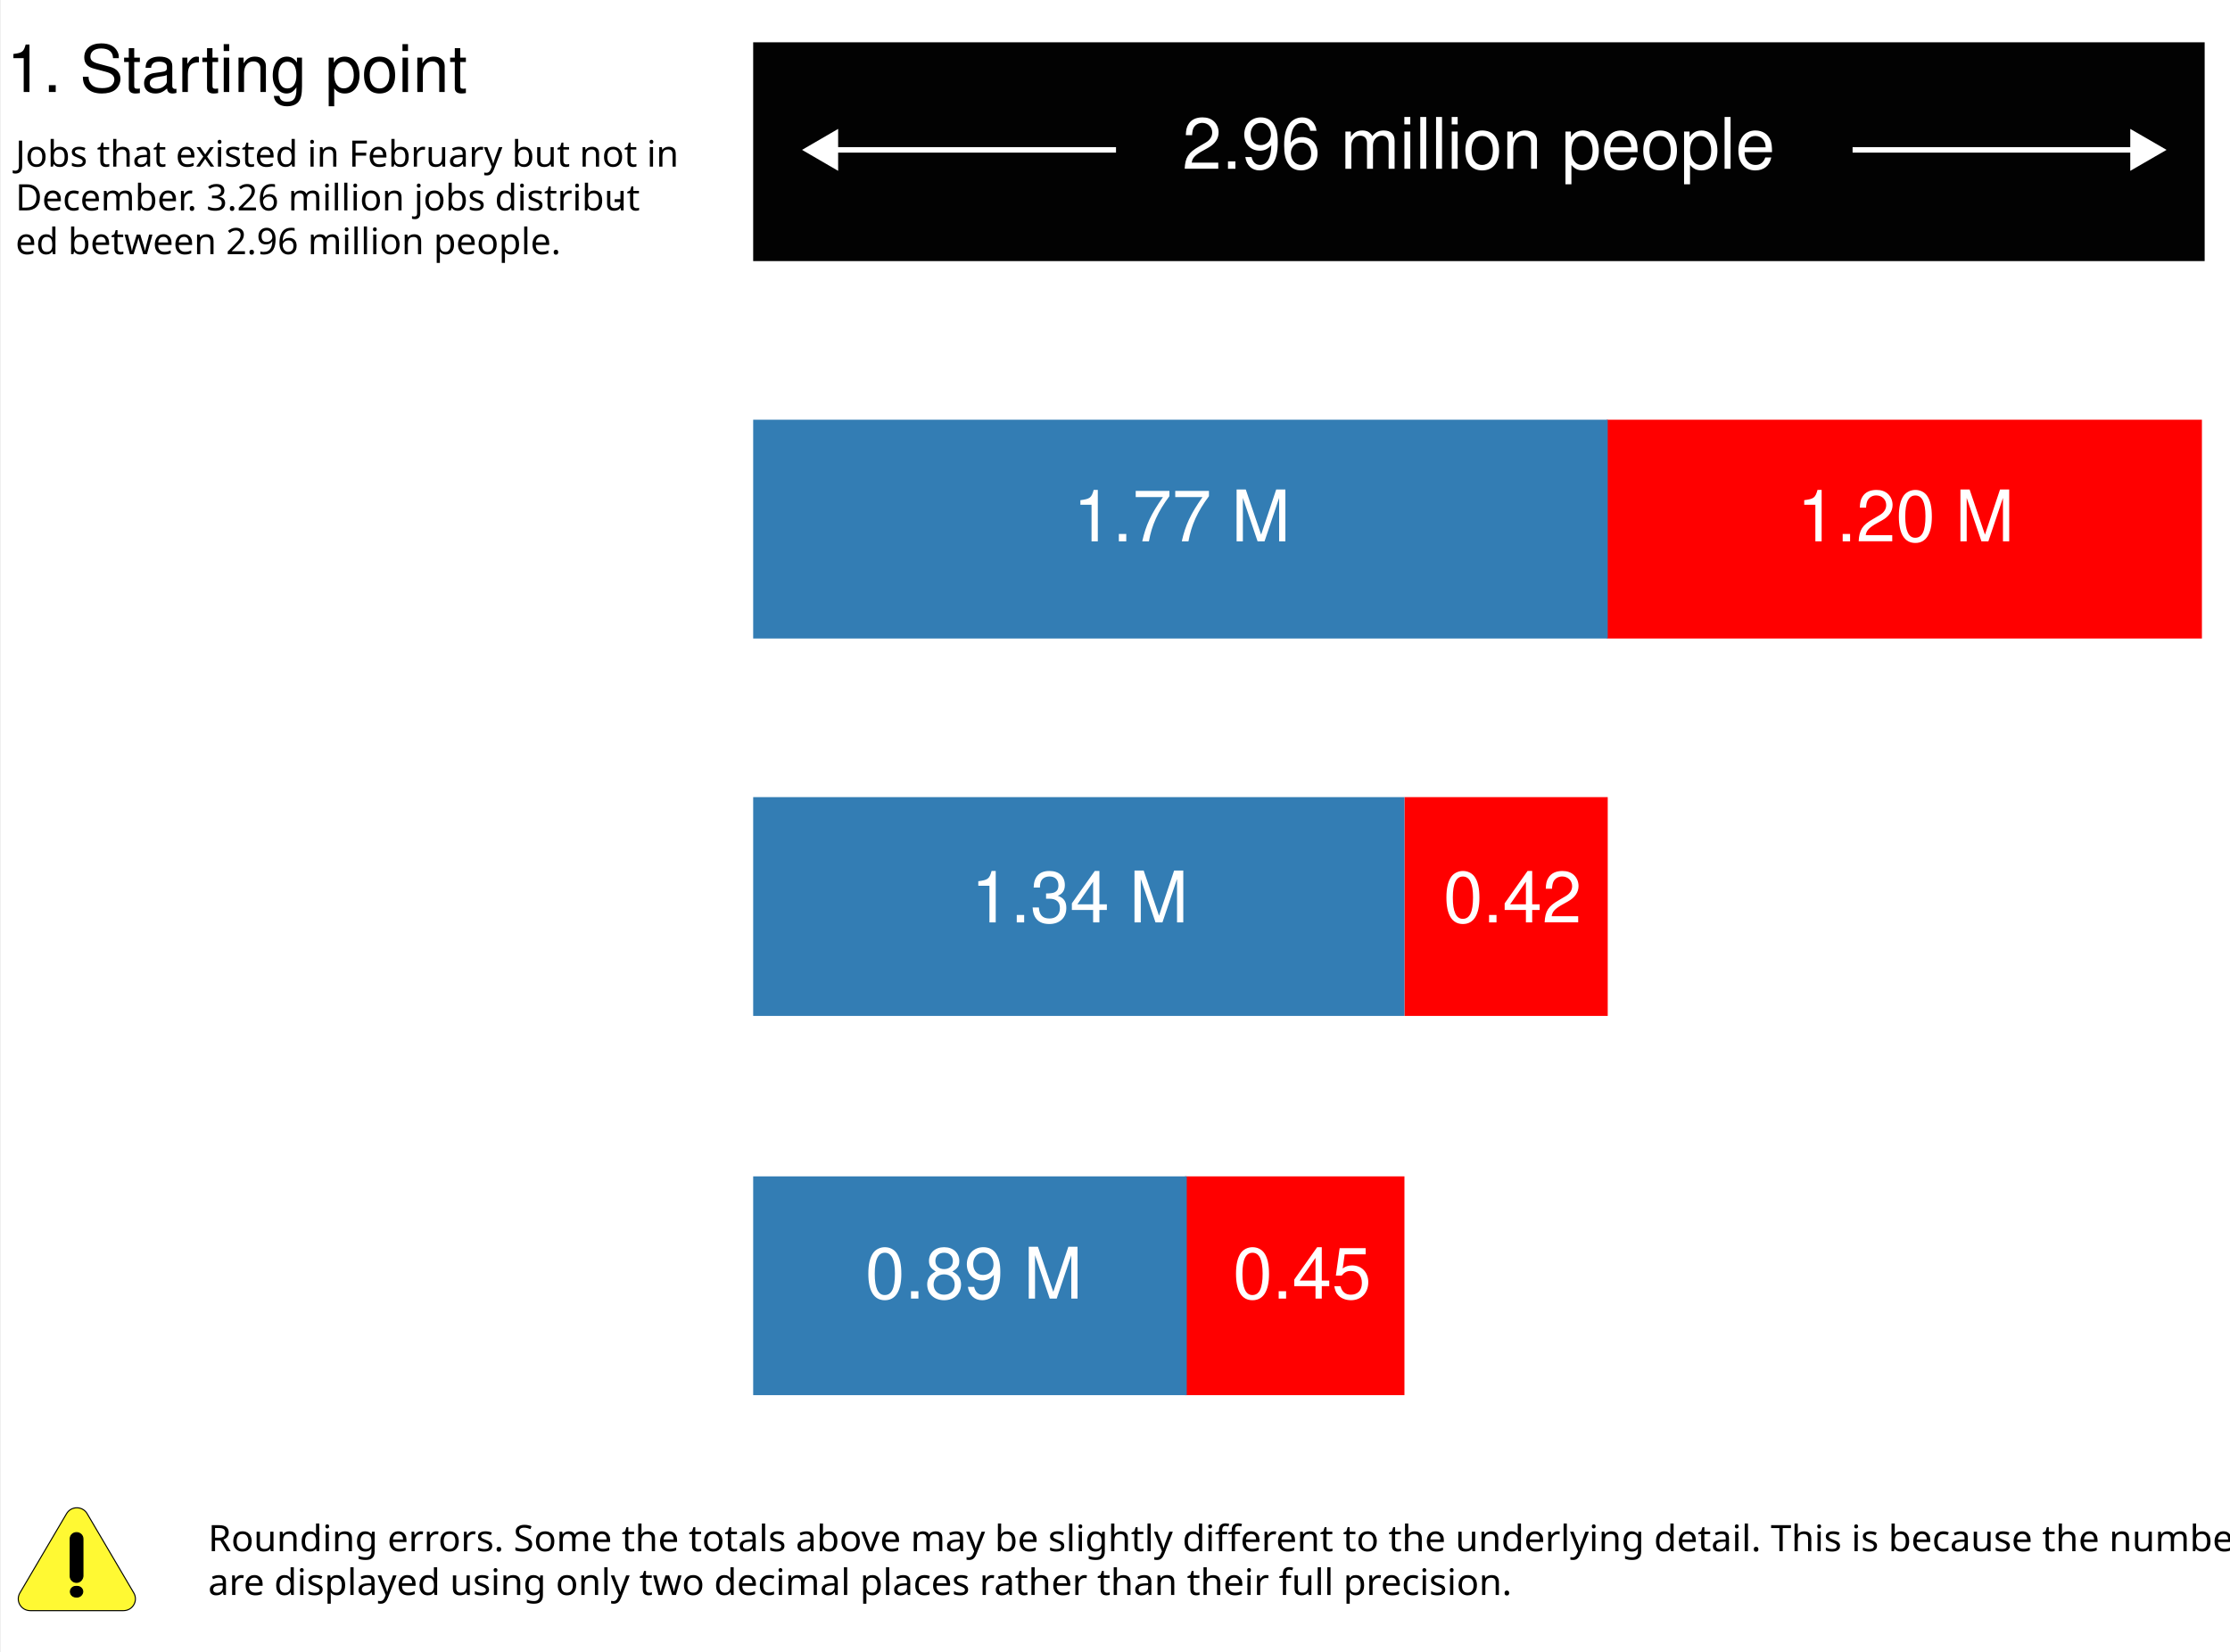
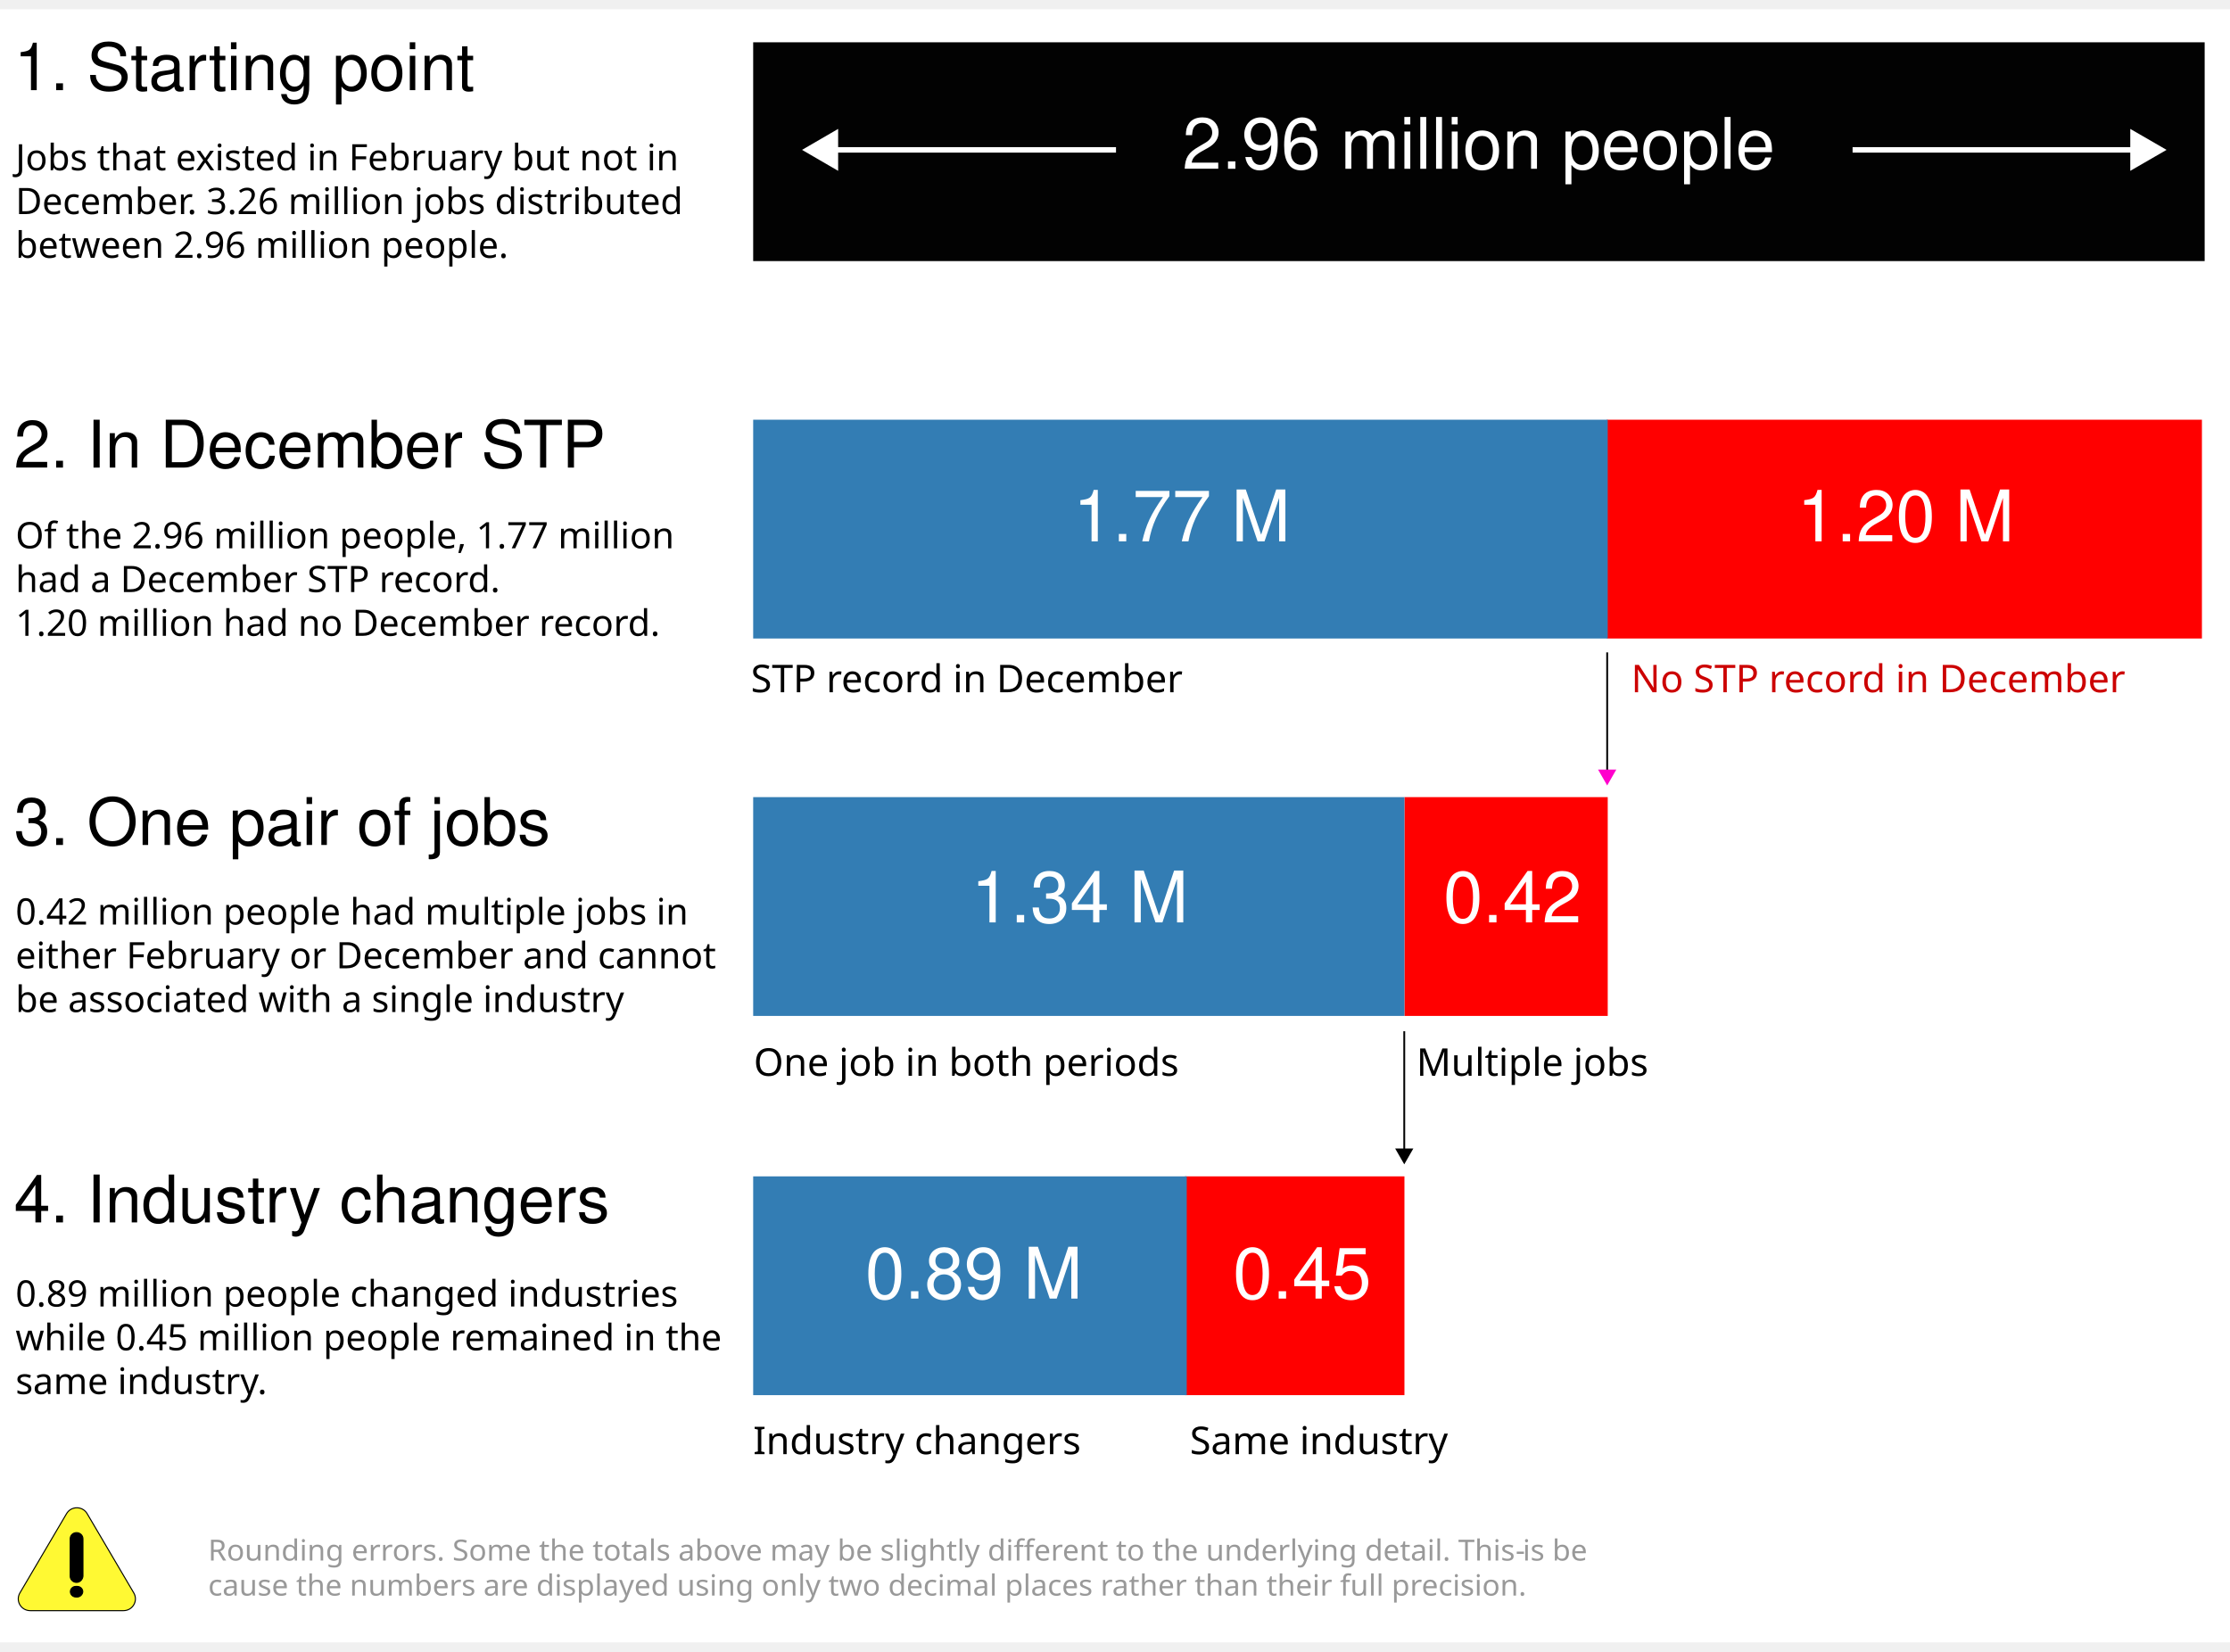
<svg xmlns="http://www.w3.org/2000/svg" version="1.1" x="0px" y="0px" viewBox="0 0 1223.1 905.8" style="enable-background:new 0 0 1223.1 905.8;" xml:space="preserve">
  <style type="text/css">
	.st0{fill:#FFFFFF;}
	.st1{fill:none;stroke:#000000;stroke-width:0.373;stroke-miterlimit:10;}
	.st2{fill:#FFF933;stroke:#000000;stroke-width:0.571;stroke-miterlimit:10;}
	.st3{stroke:#000000;stroke-width:0.571;stroke-miterlimit:10;}
	.st4{fill:none;}
- 	.st5{font-family:'Helvetica-Light';}
- 	.st6{font-size:20px;}
- 	.st7{font-family:'Helvetica';}
- 	.st8{font-size:36px;}
- 	.st9{fill:#FF0000;}
- 	.st10{fill:#337DB4;}
- 	.st11{fill:#020202;}
- 	.st12{fill:none;stroke:#FFFFFF;stroke-width:3;stroke-miterlimit:10;}
+ 	.st5{fill:#999999;}
+ 	.st6{font-family:'Helvetica-Light';}
+ 	.st7{font-size:16px;}
+ 	.st8{fill:#FF0000;}
+ 	.st9{fill:#337DB4;}
+ 	.st10{fill:#020202;}
+ 	.st11{fill:none;stroke:#FFFFFF;stroke-width:3;stroke-miterlimit:10;}
+ 	.st12{font-family:'Helvetica';}
	.st13{font-size:39px;}
+ 	.st14{fill:#FFFFFF;stroke:#000000;stroke-miterlimit:10;}
+ 	.st15{fill:#FF00CC;}
+ 	.st16{font-size:21px;}
+ 	.st17{fill:#CC0000;}
+ 	.st18{font-size:36px;}
+ 	.st19{font-size:20px;}
</style>
  <g id="background_x5F_rectangle">
-     <rect x="0.5" y="-2.1" class="st0" width="1223.1" height="910" />
+     <rect x="0" y="5.1" class="st0" width="1223.1" height="895.7" />
  </g>
  <g id="warning_x5F_symbol">
    <path class="st1" d="M27,853.8L27,853.8c-6.8,11.5,1.7,25.9,15.3,25.9l0,0c13.5,0,22-14.4,15.3-25.9l0,0   C50.6,842.3,33.7,842.3,27,853.8z" />
    <path class="st2" d="M36.5,830.2l-25.6,43.5c-2.5,4.3,0.6,9.7,5.7,9.7h51.1c5.1,0,8.2-5.4,5.7-9.7l-25.6-43.5   C45.3,825.9,39,825.9,36.5,830.2z" />
    <path class="st3" d="M42.4,875.9h-0.8c-1.6,0-3-1.3-3-2.9l0,0c0-1.6,1.3-2.9,3-2.9h0.8c1.6,0,3,1.3,3,2.9l0,0   C45.3,874.5,44,875.9,42.4,875.9z" />
    <path class="st3" d="M42,867.9L42,867.9c-1.9,0-3.5-1.5-3.5-3.4V844c0-1.9,1.5-3.4,3.5-3.4l0,0c1.9,0,3.5,1.5,3.5,3.4v20.5   C45.3,866.4,43.8,867.9,42,867.9z" />
  </g>
  <g id="new_text_x5F_starting_x5F_point">
-     <rect x="8.5" y="77" class="st4" width="348.5" height="79.8" />
-     <text transform="matrix(1 0 0 1 8.52 91.4038)">
-       <tspan x="0" y="0" class="st5 st6">Jobs that existed in February but not in </tspan>
-       <tspan x="0" y="24" class="st5 st6">December. 3.26 million jobs distribut</tspan>
-       <tspan x="327.8" y="24" class="st5 st6">-</tspan>
-       <tspan x="0" y="48" class="st5 st6">ed between 2.96 million people.</tspan>
-     </text>
-     <rect x="3.7" y="24.6" class="st4" width="348.5" height="46" />
-     <text transform="matrix(1 0 0 1 3.6728 50.4562)" class="st7 st8">1. Starting point</text>
-   </g>
+ </g>
  <g id="disclaimer_x5F_text">
-     <rect x="114.2" y="836.4" class="st4" width="1095" height="47" />
-     <text transform="matrix(1.0183 0 0 1 114.1582 850.7969)">
-       <tspan x="0" y="0" class="st5 st6">Rounding errors. Some the totals above may be slightly different to the underlying detail. This is because the numbers </tspan>
-       <tspan x="0" y="24" class="st5 st6">are displayed using only two decimal places rather than their full precision.</tspan>
+     <rect x="114.2" y="844.4" class="st4" width="735.1" height="47" />
+     <text transform="matrix(1.0183 0 0 1 114.1582 855.917)">
+       <tspan x="0" y="0" class="st5 st6 st7">Rounding errors. Some the totals above may be slightly different to the underlying detail. This is be</tspan>
+       <tspan x="704.2" y="0" class="st5 st6 st7">-</tspan>
+       <tspan x="0" y="19.2" class="st5 st6 st7">cause the numbers are displayed using only two decimal places rather than their full precision.</tspan>
    </text>
  </g>
  <g id="rectangles_1_">
-     <rect id="step_x5F_4_x5F_red" x="649.9" y="645.2" class="st9" width="120.4" height="120" />
-     <rect id="step_x5F_4_x5F_blue" x="413.1" y="645.2" class="st10" width="237.8" height="120" />
-     <rect id="step_x5F_3_x5F_red" x="770.3" y="437.2" class="st9" width="111.5" height="120" />
-     <rect id="step_x5F_3_x5F_blue" x="413.1" y="437.2" class="st10" width="357.2" height="120" />
-     <rect id="step_x5F_2_x5F_red" x="881.3" y="230.2" class="st9" width="326.4" height="120" />
-     <rect id="step_x5F_2_x5F_blue" x="413.1" y="230.2" class="st10" width="468.7" height="120" />
-     <rect id="step_x5F_1" x="413.1" y="23.2" class="st11" width="796.1" height="120" />
+     <rect id="step_x5F_4_x5F_red" x="649.9" y="645.2" class="st8" width="120.4" height="120" />
+     <rect id="step_x5F_4_x5F_blue" x="413.1" y="645.2" class="st9" width="237.8" height="120" />
+     <rect id="step_x5F_3_x5F_red" x="770.3" y="437.2" class="st8" width="111.5" height="120" />
+     <rect id="step_x5F_3_x5F_blue" x="413.1" y="437.2" class="st9" width="357.2" height="120" />
+     <rect id="step_x5F_2_x5F_red" x="881.3" y="230.2" class="st8" width="326.4" height="120" />
+     <rect id="step_x5F_2_x5F_blue" x="413.1" y="230.2" class="st9" width="468.7" height="120" />
+     <rect id="step_x5F_1" x="413.1" y="23.2" class="st10" width="796.1" height="120" />
  </g>
  <g id="white_x5F_top_x5F_arrows">
</g>
  <g id="arrow_x5F_top_x5F_left">
    <polygon class="st0" points="459.7,70.7 439.9,82.2 459.7,93.7  " />
-     <line class="st12" x1="612.1" y1="82.2" x2="456.5" y2="82.2" />
+     <line class="st11" x1="612.1" y1="82.2" x2="456.5" y2="82.2" />
  </g>
  <g id="arrow_x5F_top_x5F_right">
    <polygon class="st0" points="1168.4,93.7 1188.3,82.2 1168.4,70.7  " />
-     <line class="st12" x1="1016.1" y1="82.2" x2="1171.8" y2="82.2" />
+     <line class="st11" x1="1016.1" y1="82.2" x2="1171.8" y2="82.2" />
  </g>
  <g id="rectangle_x5F_text">
-     <text transform="matrix(1 0 0 1 676.2523 712.2469)" class="st0 st7 st13">0.45</text>
-     <text transform="matrix(1 0 0 1 474.5903 712.2468)" class="st0 st7 st13">0.89 M</text>
-     <text transform="matrix(1 0 0 1 791.6534 505.9075)" class="st0 st7 st13">0.42</text>
-     <text transform="matrix(1 0 0 1 532.5903 505.9073)" class="st0 st7 st13">1.34 M</text>
-     <text transform="matrix(1 0 0 1 985.5903 296.9078)" class="st0 st7 st13">1.20 M</text>
-     <text transform="matrix(1 0 0 1 588.5901 296.9075)" class="st0 st7 st13">1.77 M</text>
-     <text transform="matrix(1 0 0 1 648.4478 92.5786)" class="st0 st7 st13">2.96 million people</text>
+     <text transform="matrix(1 0 0 1 676.2523 712.2469)" class="st0 st12 st13">0.45</text>
+     <text transform="matrix(1 0 0 1 474.5903 712.2468)" class="st0 st12 st13">0.89 M</text>
+     <text transform="matrix(1 0 0 1 791.6534 505.9075)" class="st0 st12 st13">0.42</text>
+     <text transform="matrix(1 0 0 1 532.5903 505.9073)" class="st0 st12 st13">1.34 M</text>
+     <text transform="matrix(1 0 0 1 985.5903 296.9078)" class="st0 st12 st13">1.20 M</text>
+     <text transform="matrix(1 0 0 1 588.5901 296.9075)" class="st0 st12 st13">1.77 M</text>
+     <text transform="matrix(1 0 0 1 648.4478 92.5786)" class="st0 st12 st13">2.96 million people</text>
+   </g>
+   <g id="down_x5F_arrows">
+     <line class="st14" x1="881.5" y1="357.8" x2="881.5" y2="424.6" />
+     <polygon class="st15" points="876.5,422.1 881.5,430.8 886.5,422.1  " />
+     <line class="st14" x1="770.2" y1="565.6" x2="770.2" y2="632.4" />
+     <polygon points="765.2,629.9 770.2,638.6 775.2,629.9  " />
+   </g>
+   <g id="rectangle_x5F_comments">
+     <text transform="matrix(1 0 0 1 411.8057 379.6733)" class="st6 st16">STP record in December</text>
+     <text transform="matrix(1 0 0 1 894.6696 379.6734)" class="st17 st6 st16">No STP record in December</text>
+     <text transform="matrix(1 0 0 1 776.8792 590.0461)" class="st6 st16">Multiple jobs</text>
+     <text transform="matrix(1 0 0 1 413.3852 590.0463)" class="st6 st16">One job in both periods</text>
+     <text transform="matrix(1 0 0 1 413.0571 797.5519)" class="st6 st16">Industry changers</text>
+     <text transform="matrix(1 0 0 1 652.5934 797.5519)" class="st6 st16">Same industry</text>
+   </g>
+   <g id="step_x5F_headings">
+     <rect x="7.7" y="644.6" class="st4" width="348.5" height="46" />
+     <text transform="matrix(1 0 0 1 7.6582 670.4501)" class="st12 st18">4. Industry changers</text>
+     <rect x="7.7" y="437.6" class="st4" width="348.5" height="46" />
+     <text transform="matrix(1 0 0 1 7.6582 463.4501)" class="st12 st18">3. One pair of jobs</text>
+     <rect x="7.7" y="230.6" class="st4" width="348.5" height="46" />
+     <text transform="matrix(1 0 0 1 7.6582 256.4501)" class="st12 st18">2. In December STP</text>
+     <rect x="7.7" y="23.6" class="st4" width="348.5" height="46" />
+     <text transform="matrix(1 0 0 1 7.6582 49.4501)" class="st12 st18">1. Starting point</text>
+   </g>
+   <g id="text_x5F_detail_x5F_1">
+     <rect x="8.5" y="79" class="st4" width="356.6" height="79.8" />
+     <text transform="matrix(1 0 0 1 8.52 93.4038)">
+       <tspan x="0" y="0" class="st6 st19">Jobs that existed in February but not in </tspan>
+       <tspan x="0" y="24" class="st6 st19">December. 3.26 million jobs distributed </tspan>
+       <tspan x="0" y="48" class="st6 st19">between 2.96 million people.</tspan>
+     </text>
+   </g>
+   <g id="text_x5F_detail_x5F_2">
+     <rect x="8.5" y="286.3" class="st4" width="356.6" height="79.8" />
+     <text transform="matrix(1 0 0 1 8.52 300.7269)">
+       <tspan x="0" y="0" class="st6 st19">Of the 2.96 million people, 1.77 million </tspan>
+       <tspan x="0" y="24" class="st6 st19">had a December STP record. </tspan>
+       <tspan x="0" y="48" class="st6 st19">1.20 million had no December record.</tspan>
+     </text>
+   </g>
+   <g id="text_x5F_detail_x5F_3">
+     <rect x="8.5" y="492.7" class="st4" width="373.8" height="83.2" />
+     <text transform="matrix(1 0 0 1 8.52 507.0745)">
+       <tspan x="0" y="0" class="st6 st19">0.42 million people had multiple jobs in </tspan>
+       <tspan x="0" y="24" class="st6 st19">either February or December and cannot </tspan>
+       <tspan x="0" y="48" class="st6 st19">be associated with a single industry</tspan>
+     </text>
+   </g>
+   <g id="text_x5F_detail_x5F_4">
+     <rect x="8.5" y="702.2" class="st4" width="373.8" height="83.2" />
+     <text transform="matrix(1 0 0 1 8.52 716.5844)">
+       <tspan x="0" y="0" class="st6 st19">0.89 million people changed industries </tspan>
+       <tspan x="0" y="24" class="st6 st19">while 0.45 million people remained in the </tspan>
+       <tspan x="0" y="48" class="st6 st19">same industry.</tspan>
+     </text>
  </g>
</svg>
